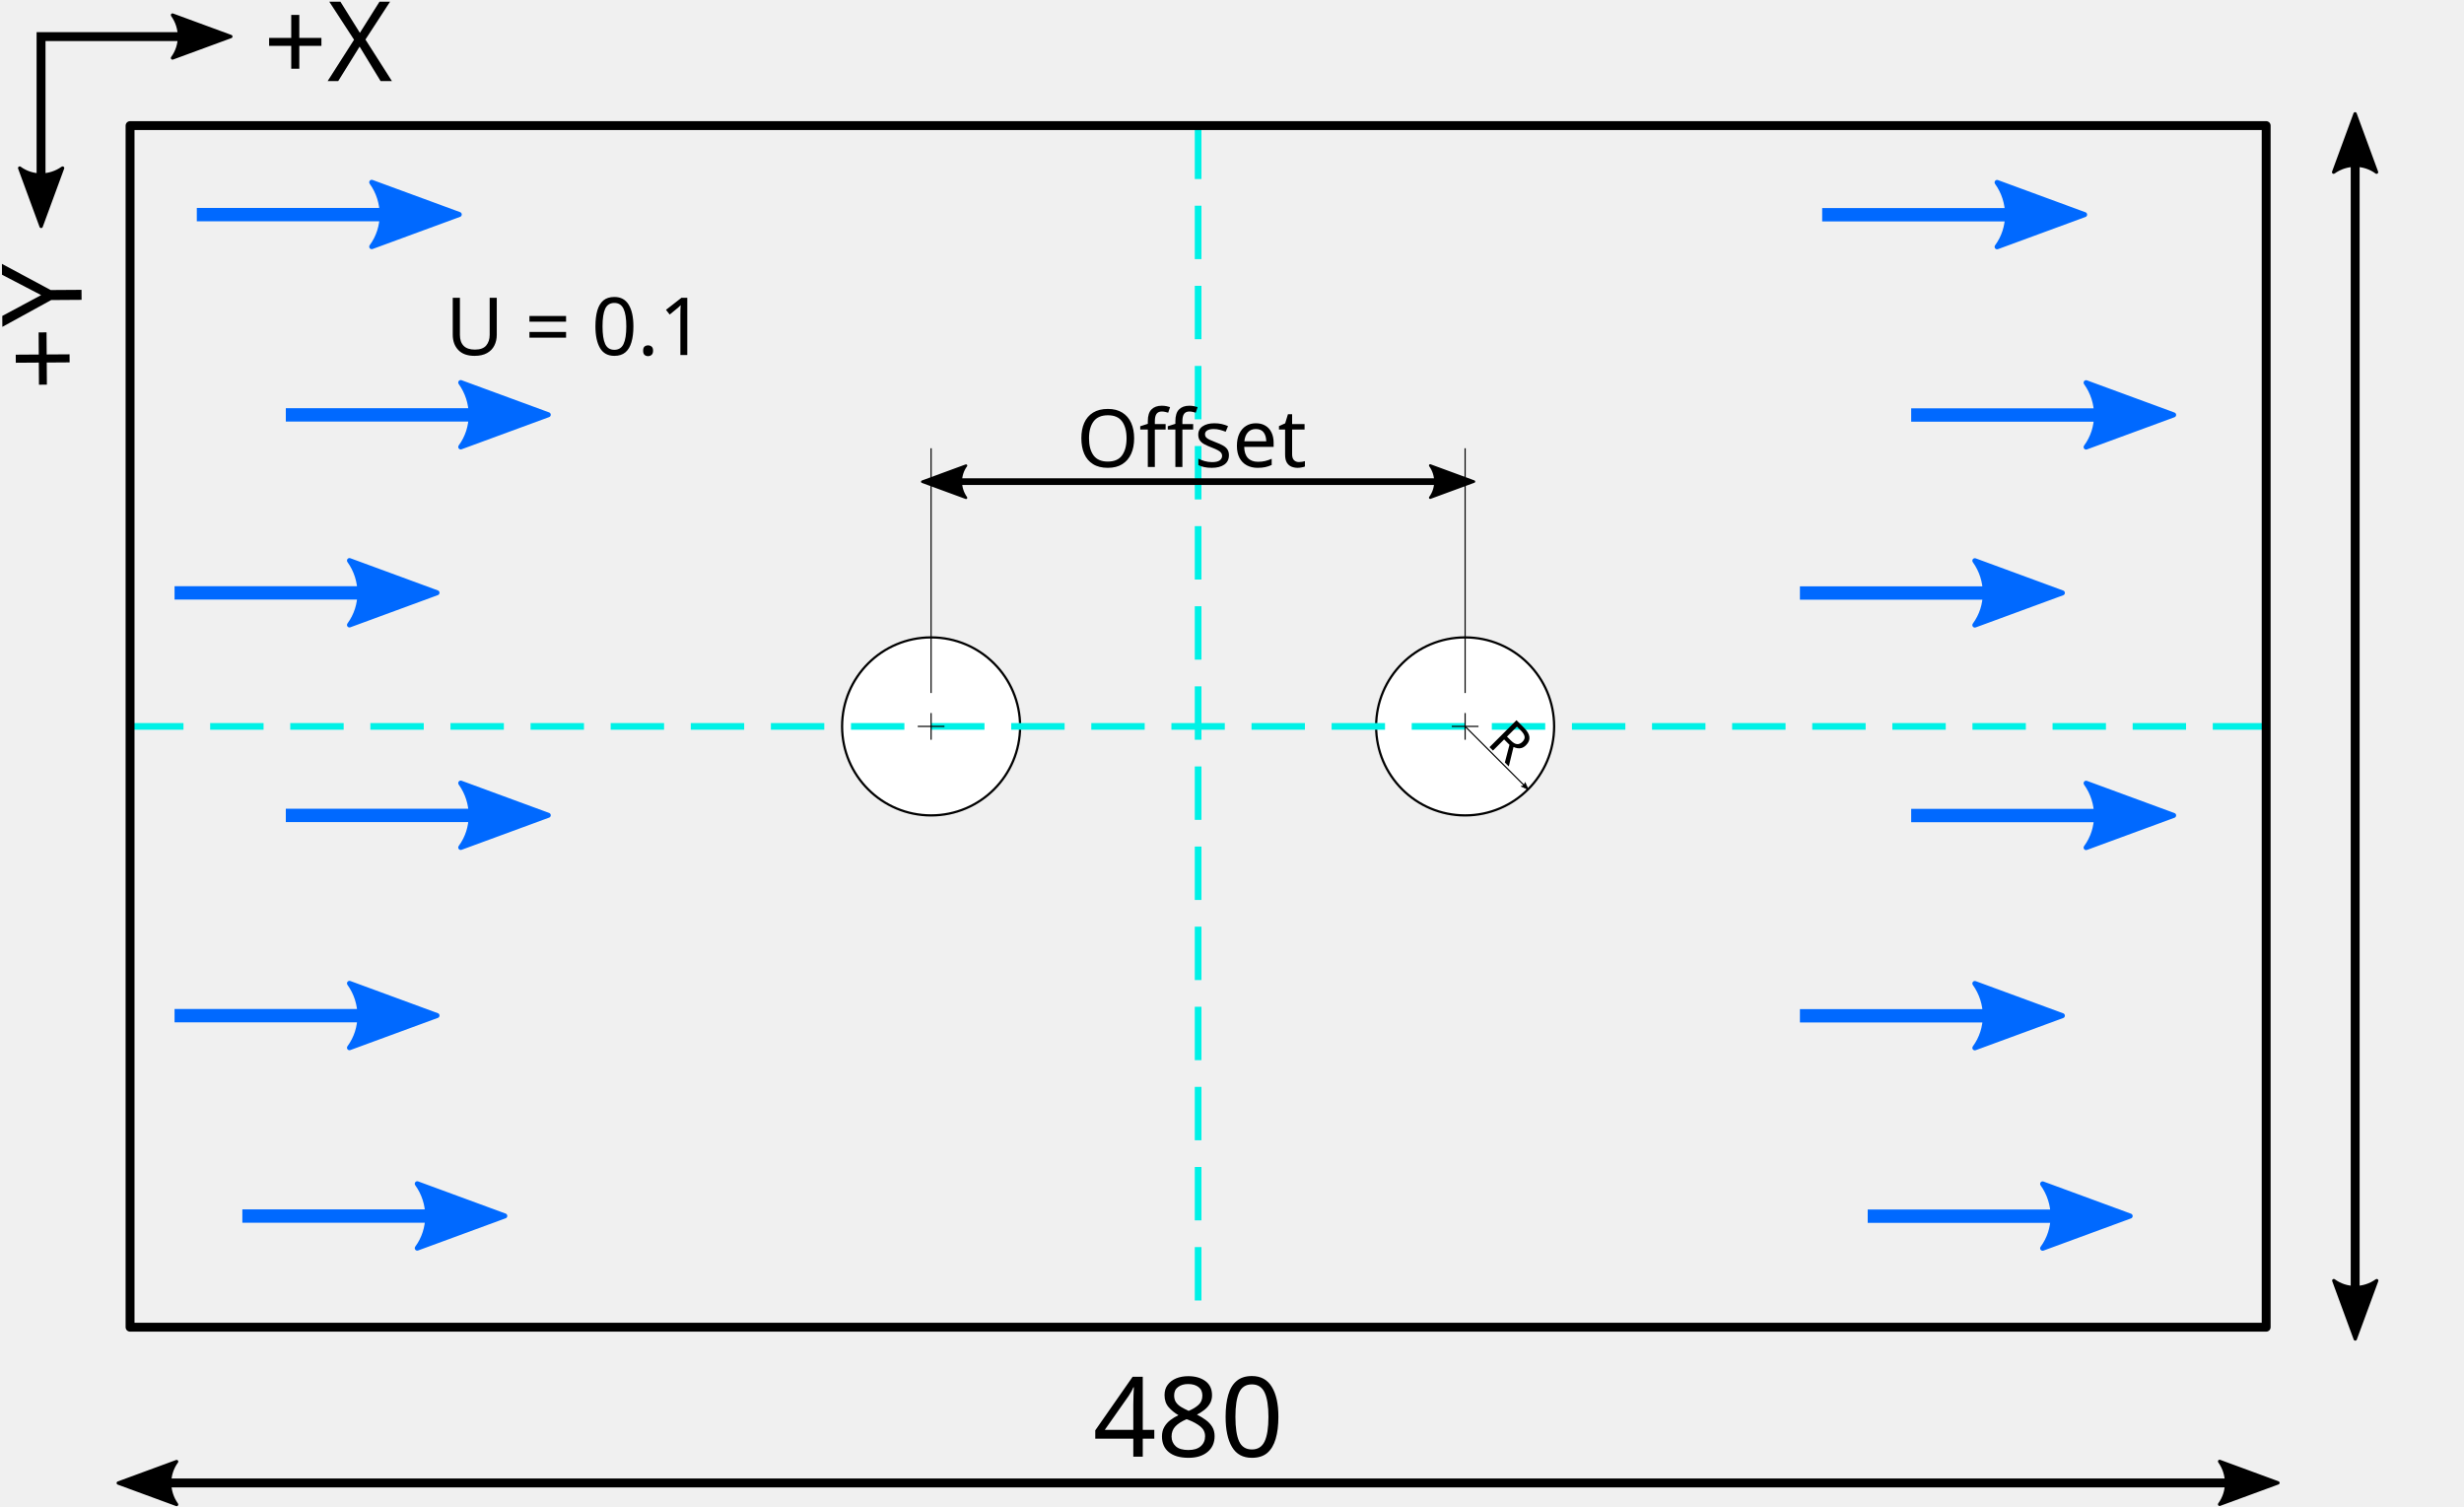
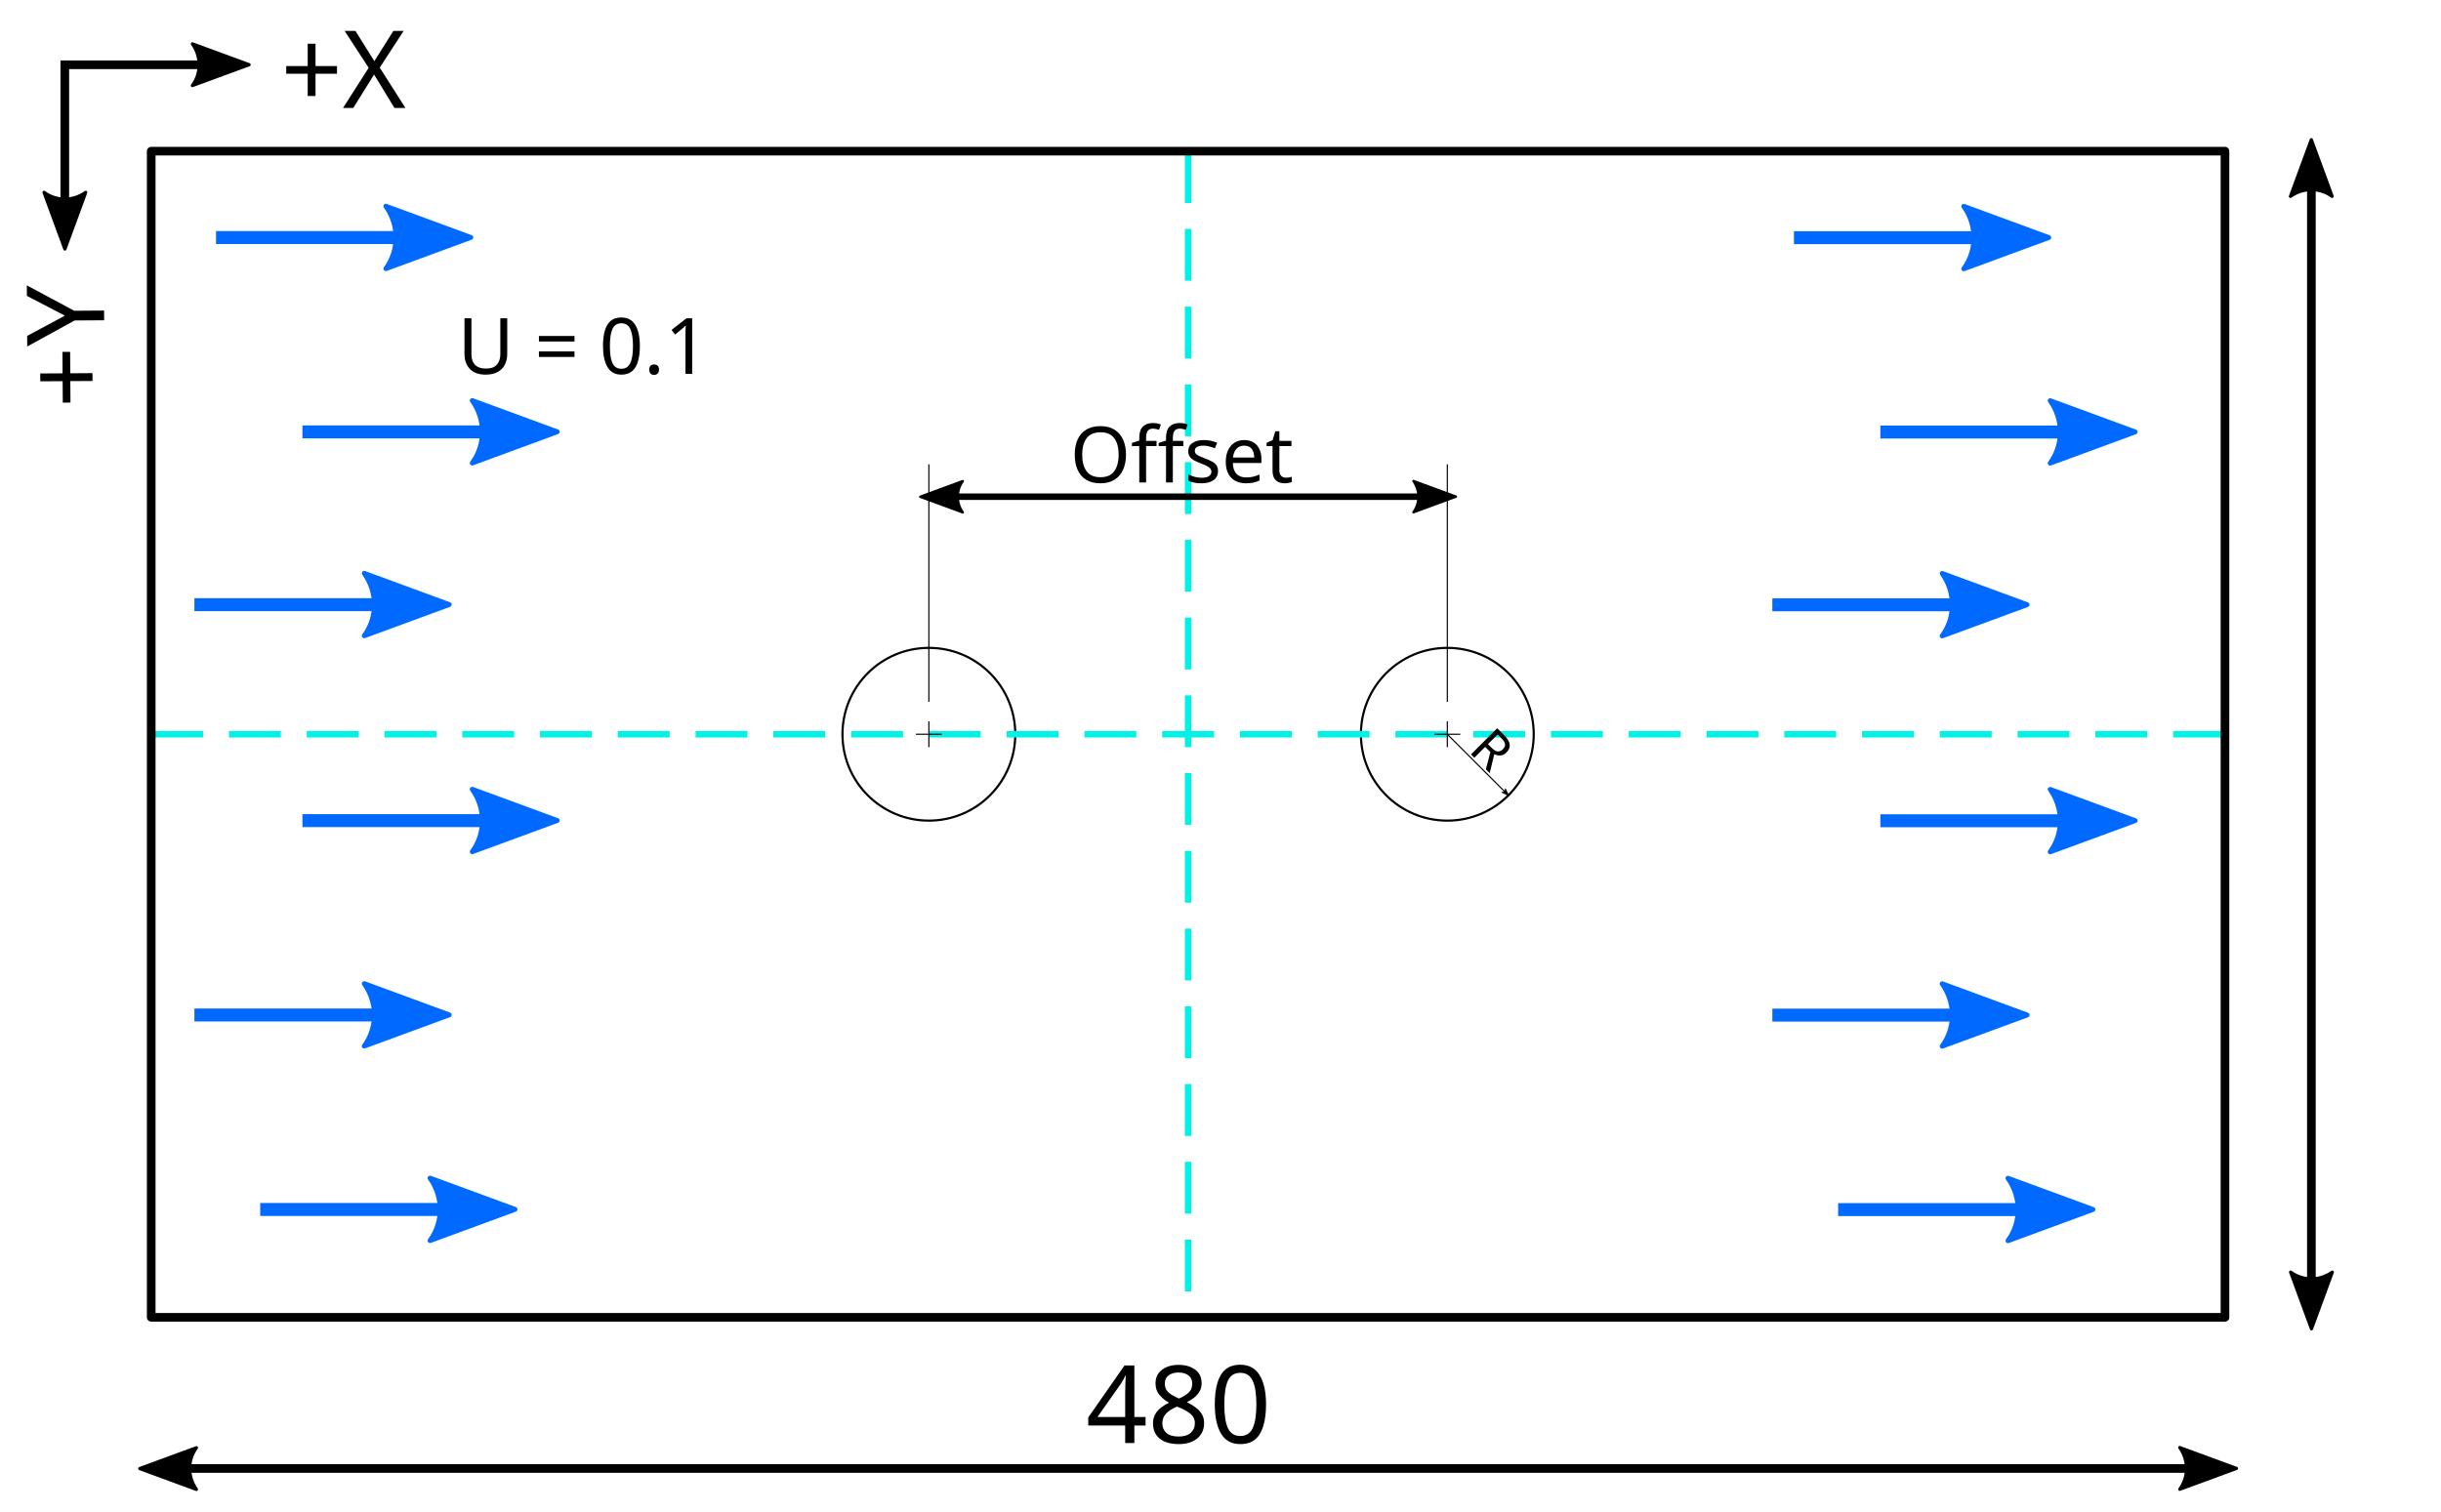
- <svg xmlns="http://www.w3.org/2000/svg" width="553.679mm" height="338.441mm" viewBox="0 0 553.679 338.441" version="1.1" id="svg5">
+ <svg xmlns="http://www.w3.org/2000/svg" width="565mm" height="350mm" viewBox="0 0 565 350" version="1.1" id="svg5">
  <defs id="defs2">
    <marker style="overflow:visible" id="Arrow1Lend" refX="0" refY="0" orient="auto">
      <path transform="matrix(-0.8,0,0,-0.8,-10,0)" style="fill:context-stroke;fill-rule:evenodd;stroke:context-stroke;stroke-width:1pt" d="M 0,0 5,-5 -12.5,0 5,5 Z" id="path2586" />
    </marker>
    <marker style="overflow:visible" id="Arrow2Mend" refX="0" refY="0" orient="auto">
      <path transform="scale(-0.6)" d="M 8.719,4.034 -2.207,0.016 8.719,-4.002 c -1.745,2.372 -1.735,5.617 -6e-7,8.035 z" style="fill:context-stroke;fill-rule:evenodd;stroke:context-stroke;stroke-width:0.625;stroke-linejoin:round" id="path2610" />
    </marker>
    <marker style="overflow:visible" id="Arrow2Mstart" refX="0" refY="0" orient="auto">
      <path transform="scale(0.6)" d="M 8.719,4.034 -2.207,0.016 8.719,-4.002 c -1.745,2.372 -1.735,5.617 -6e-7,8.035 z" style="fill:context-stroke;fill-rule:evenodd;stroke:context-stroke;stroke-width:0.625;stroke-linejoin:round" id="path2607" />
    </marker>
    <marker style="overflow:visible" id="Arrow2Lstart" refX="0" refY="0" orient="auto">
      <path transform="matrix(1.1,0,0,1.1,1.1,0)" d="M 8.719,4.034 -2.207,0.016 8.719,-4.002 c -1.745,2.372 -1.735,5.617 -6e-7,8.035 z" style="fill:context-stroke;fill-rule:evenodd;stroke:context-stroke;stroke-width:0.625;stroke-linejoin:round" id="path2601" />
    </marker>
    <marker style="overflow:visible" id="Arrow2Mend-7" refX="0" refY="0" orient="auto">
      <path transform="scale(-0.6)" d="M 8.719,4.034 -2.207,0.016 8.719,-4.002 c -1.745,2.372 -1.735,5.617 -6e-7,8.035 z" style="fill:context-stroke;fill-rule:evenodd;stroke:context-stroke;stroke-width:0.625;stroke-linejoin:round" id="path2610-7" />
    </marker>
    <marker style="overflow:visible" id="Arrow2Mend-1" refX="0" refY="0" orient="auto">
      <path transform="scale(-0.6)" d="M 8.719,4.034 -2.207,0.016 8.719,-4.002 c -1.745,2.372 -1.735,5.617 -6e-7,8.035 z" style="fill:context-stroke;fill-rule:evenodd;stroke:context-stroke;stroke-width:0.625;stroke-linejoin:round" id="path2610-5" />
    </marker>
    <marker style="overflow:visible" id="Arrow2Mend-77" refX="0" refY="0" orient="auto">
      <path transform="scale(-0.6)" d="M 8.719,4.034 -2.207,0.016 8.719,-4.002 c -1.745,2.372 -1.735,5.617 -6e-7,8.035 z" style="fill:context-stroke;fill-rule:evenodd;stroke:context-stroke;stroke-width:0.625;stroke-linejoin:round" id="path2610-6" />
    </marker>
    <marker style="overflow:visible" id="Arrow2Mend-3" refX="0" refY="0" orient="auto">
      <path transform="scale(-0.6)" d="M 8.719,4.034 -2.207,0.016 8.719,-4.002 c -1.745,2.372 -1.735,5.617 -6e-7,8.035 z" style="fill:context-stroke;fill-rule:evenodd;stroke:context-stroke;stroke-width:0.625;stroke-linejoin:round" id="path2610-65" />
    </marker>
    <marker style="overflow:visible" id="Arrow2Mend-39" refX="0" refY="0" orient="auto">
      <path transform="scale(-0.6)" d="M 8.719,4.034 -2.207,0.016 8.719,-4.002 c -1.745,2.372 -1.735,5.617 -6e-7,8.035 z" style="fill:context-stroke;fill-rule:evenodd;stroke:context-stroke;stroke-width:0.625;stroke-linejoin:round" id="path2610-4" />
    </marker>
    <marker style="overflow:visible" id="Arrow2Mend-12" refX="0" refY="0" orient="auto">
      <path transform="scale(-0.6)" d="M 8.719,4.034 -2.207,0.016 8.719,-4.002 c -1.745,2.372 -1.735,5.617 -6e-7,8.035 z" style="fill:context-stroke;fill-rule:evenodd;stroke:context-stroke;stroke-width:0.625;stroke-linejoin:round" id="path2610-9" />
    </marker>
    <marker style="overflow:visible" id="Arrow2Mend-9" refX="0" refY="0" orient="auto">
      <path transform="scale(-0.6)" d="M 8.719,4.034 -2.207,0.016 8.719,-4.002 c -1.745,2.372 -1.735,5.617 -6e-7,8.035 z" style="fill:context-stroke;fill-rule:evenodd;stroke:context-stroke;stroke-width:0.625;stroke-linejoin:round" id="path2610-0" />
    </marker>
    <marker style="overflow:visible" id="Arrow2Mend-7-8" refX="0" refY="0" orient="auto">
      <path transform="scale(-0.6)" d="M 8.719,4.034 -2.207,0.016 8.719,-4.002 c -1.745,2.372 -1.735,5.617 -6e-7,8.035 z" style="fill:context-stroke;fill-rule:evenodd;stroke:context-stroke;stroke-width:0.625;stroke-linejoin:round" id="path2610-7-8" />
    </marker>
    <marker style="overflow:visible" id="Arrow2Mend-1-5" refX="0" refY="0" orient="auto">
      <path transform="scale(-0.6)" d="M 8.719,4.034 -2.207,0.016 8.719,-4.002 c -1.745,2.372 -1.735,5.617 -6e-7,8.035 z" style="fill:context-stroke;fill-rule:evenodd;stroke:context-stroke;stroke-width:0.625;stroke-linejoin:round" id="path2610-5-0" />
    </marker>
    <marker style="overflow:visible" id="Arrow2Mend-3-9" refX="0" refY="0" orient="auto">
      <path transform="scale(-0.6)" d="M 8.719,4.034 -2.207,0.016 8.719,-4.002 c -1.745,2.372 -1.735,5.617 -6e-7,8.035 z" style="fill:context-stroke;fill-rule:evenodd;stroke:context-stroke;stroke-width:0.625;stroke-linejoin:round" id="path2610-65-6" />
    </marker>
    <marker style="overflow:visible" id="Arrow2Mend-39-3" refX="0" refY="0" orient="auto">
      <path transform="scale(-0.6)" d="M 8.719,4.034 -2.207,0.016 8.719,-4.002 c -1.745,2.372 -1.735,5.617 -6e-7,8.035 z" style="fill:context-stroke;fill-rule:evenodd;stroke:context-stroke;stroke-width:0.625;stroke-linejoin:round" id="path2610-4-8" />
    </marker>
    <marker style="overflow:visible" id="Arrow2Mend-12-5" refX="0" refY="0" orient="auto">
      <path transform="scale(-0.6)" d="M 8.719,4.034 -2.207,0.016 8.719,-4.002 c -1.745,2.372 -1.735,5.617 -6e-7,8.035 z" style="fill:context-stroke;fill-rule:evenodd;stroke:context-stroke;stroke-width:0.625;stroke-linejoin:round" id="path2610-9-6" />
    </marker>
  </defs>
-   <g id="layer1" transform="translate(-0.7753351,8.225097)">
+   <g id="layer1" transform="translate(5,15)">
+     <rect style="fill:#ffffff;fill-opacity:1;fill-rule:evenodd;stroke:none;stroke-width:2;stroke-linejoin:round" id="rect1014" width="565" height="350" x="-5" y="-15" />
    <circle style="fill:#ffffff;fill-opacity:0.999;fill-rule:evenodd;stroke:#000000;stroke-width:0.5;stroke-linejoin:round;stroke-opacity:1" id="path894" cx="210" cy="155" r="20" />
    <circle style="fill:#ffffff;fill-opacity:0.999;fill-rule:evenodd;stroke:#000000;stroke-width:0.5;stroke-linejoin:round;stroke-opacity:1" id="path894-0" cx="330" cy="155" r="20" />
    <path style="fill:none;stroke:#00f1e6;stroke-width:1.5;stroke-linecap:butt;stroke-linejoin:miter;stroke-miterlimit:4;stroke-dasharray:12, 6;stroke-dashoffset:0;stroke-opacity:1" d="M 270,20 V 290" id="path1031" />
    <path style="fill:none;stroke:#00f1e6;stroke-width:1.5;stroke-linecap:butt;stroke-linejoin:miter;stroke-miterlimit:4;stroke-dasharray:12, 6;stroke-dashoffset:0;stroke-opacity:1" d="M 510,155 H 30" id="path1031-1" />
    <rect style="fill:none;fill-opacity:0.999;fill-rule:evenodd;stroke:#000000;stroke-width:2;stroke-linejoin:round;stroke-miterlimit:4;stroke-dasharray:none;stroke-opacity:1" id="rect848" width="480" height="270" x="30" y="20" />
    <path style="fill:none;stroke:#000000;stroke-width:0.265px;stroke-linecap:butt;stroke-linejoin:miter;stroke-opacity:1" d="m 207,155 h 6" id="path2460" />
    <path style="fill:none;stroke:#000000;stroke-width:0.265px;stroke-linecap:butt;stroke-linejoin:miter;stroke-opacity:1" d="m 210,152 v 6" id="path2462" />
    <path style="fill:none;stroke:#000000;stroke-width:0.265px;stroke-linecap:butt;stroke-linejoin:miter;stroke-opacity:1" d="M 327,155 H 333" id="path2464" />
    <path style="fill:none;stroke:#000000;stroke-width:0.265px;stroke-linecap:butt;stroke-linejoin:miter;stroke-opacity:1" d="m 330,152 v 6" id="path2466" />
    <path style="fill:none;stroke:#000000;stroke-width:2;stroke-linecap:butt;stroke-linejoin:miter;stroke-miterlimit:4;stroke-dasharray:none;stroke-opacity:1;marker-start:url(#Arrow2Mstart);marker-end:url(#Arrow2Mend)" d="M 30,325 H 510" id="path2581" />
    <text xml:space="preserve" style="font-size:25px;line-height:1.25;font-family:sans-serif;letter-spacing:0px;word-spacing:0px;stroke-width:0.265" x="246.361" y="319.1" id="text3573">
      <tspan id="tspan3571" style="font-size:25px;stroke-width:0.265" x="246.361" y="319.1">480</tspan>
    </text>
    <path style="fill:none;stroke:#000000;stroke-width:2;stroke-linecap:butt;stroke-linejoin:miter;stroke-miterlimit:4;stroke-dasharray:none;stroke-opacity:1;marker-start:url(#Arrow2Mstart);marker-end:url(#Arrow2Mend)" d="M 530,20 V 290" id="path13468" />
    <text xml:space="preserve" style="font-size:25px;line-height:1.25;font-family:sans-serif;letter-spacing:0px;word-spacing:0px;stroke-width:0.265" x="542.394" y="121.056" id="text15851">
      <tspan id="tspan15849" style="font-size:25px;writing-mode:vertical-lr;direction:ltr;stroke-width:0.265" x="121.056" y="542.394">270</tspan>
    </text>
    <path style="fill:none;stroke:#000000;stroke-width:0.265;stroke-linecap:butt;stroke-linejoin:miter;stroke-miterlimit:4;stroke-dasharray:none;stroke-dashoffset:0;stroke-opacity:1" d="m 210,147.5 v -55" id="path20678" />
    <path style="fill:none;stroke:#000000;stroke-width:0.265;stroke-linecap:butt;stroke-linejoin:miter;stroke-miterlimit:4;stroke-dasharray:none;stroke-dashoffset:0;stroke-opacity:1" d="m 330,147.5 v -55" id="path20680" />
    <path style="fill:none;stroke:#000000;stroke-width:1.5;stroke-linecap:butt;stroke-linejoin:miter;stroke-miterlimit:4;stroke-dasharray:none;stroke-opacity:1;marker-start:url(#Arrow2Mstart);marker-end:url(#Arrow2Mend)" d="M 210,100 H 330" id="path20795" />
    <text xml:space="preserve" style="font-size:18px;line-height:1.25;font-family:sans-serif;letter-spacing:0px;word-spacing:0px;stroke-width:0.265" x="242.67" y="96.71" id="text23453">
      <tspan id="tspan23451" style="font-size:18px;stroke-width:0.265" x="242.67" y="96.71">Offset</tspan>
    </text>
    <path style="fill:none;stroke:#000000;stroke-width:0.265px;stroke-linecap:butt;stroke-linejoin:miter;stroke-opacity:1;marker-end:url(#Arrow2Mend)" d="m 330,155 14,14" id="path25801" />
    <text xml:space="preserve" style="font-size:12px;line-height:1.25;font-family:sans-serif;letter-spacing:0px;word-spacing:0px;stroke-width:0.265" x="348.912" y="-124.474" id="text28606" transform="rotate(45.02498)">
      <tspan id="tspan28604" style="font-size:12px;stroke-width:0.265" x="348.912" y="-124.474">R</tspan>
    </text>
    <path style="fill:none;stroke:#0069ff;stroke-width:3;stroke-linecap:butt;stroke-linejoin:miter;stroke-miterlimit:4;stroke-dasharray:none;stroke-opacity:1;marker-end:url(#Arrow2Mend)" d="M 45,40 H 100" id="path40064" />
    <path style="fill:none;stroke:#0069ff;stroke-width:3;stroke-linecap:butt;stroke-linejoin:miter;stroke-miterlimit:4;stroke-dasharray:none;stroke-opacity:1;marker-end:url(#Arrow2Mend-7)" d="m 65,85 h 55" id="path40064-1" />
    <path style="fill:none;stroke:#0069ff;stroke-width:3;stroke-linecap:butt;stroke-linejoin:miter;stroke-miterlimit:4;stroke-dasharray:none;stroke-opacity:1;marker-end:url(#Arrow2Mend-1)" d="M 40,125 H 95" id="path40064-9" />
    <path style="fill:none;stroke:#0069ff;stroke-width:3;stroke-linecap:butt;stroke-linejoin:miter;stroke-miterlimit:4;stroke-dasharray:none;stroke-opacity:1;marker-end:url(#Arrow2Mend-3)" d="M 65,175 H 120" id="path40064-6" />
    <path style="fill:none;stroke:#0069ff;stroke-width:3;stroke-linecap:butt;stroke-linejoin:miter;stroke-miterlimit:4;stroke-dasharray:none;stroke-opacity:1;marker-end:url(#Arrow2Mend-39)" d="M 40,220 H 95" id="path40064-8" />
    <path style="fill:none;stroke:#0069ff;stroke-width:3;stroke-linecap:butt;stroke-linejoin:miter;stroke-miterlimit:4;stroke-dasharray:none;stroke-opacity:1;marker-end:url(#Arrow2Mend-12)" d="M 55.232,265.029 H 110.232" id="path40064-3" />
    <path style="fill:none;stroke:#0069ff;stroke-width:3;stroke-linecap:butt;stroke-linejoin:miter;stroke-miterlimit:4;stroke-dasharray:none;stroke-opacity:1;marker-end:url(#Arrow2Mend-9)" d="m 410.232,40.029 h 55" id="path40064-11" />
    <path style="fill:none;stroke:#0069ff;stroke-width:3;stroke-linecap:butt;stroke-linejoin:miter;stroke-miterlimit:4;stroke-dasharray:none;stroke-opacity:1;marker-end:url(#Arrow2Mend-7-8)" d="m 430.232,85.029 h 55" id="path40064-1-5" />
    <path style="fill:none;stroke:#0069ff;stroke-width:3;stroke-linecap:butt;stroke-linejoin:miter;stroke-miterlimit:4;stroke-dasharray:none;stroke-opacity:1;marker-end:url(#Arrow2Mend-1-5)" d="m 405.232,125.029 h 55" id="path40064-9-9" />
    <path style="fill:none;stroke:#0069ff;stroke-width:3;stroke-linecap:butt;stroke-linejoin:miter;stroke-miterlimit:4;stroke-dasharray:none;stroke-opacity:1;marker-end:url(#Arrow2Mend-3-9)" d="m 430.232,175.029 h 55" id="path40064-6-8" />
    <path style="fill:none;stroke:#0069ff;stroke-width:3;stroke-linecap:butt;stroke-linejoin:miter;stroke-miterlimit:4;stroke-dasharray:none;stroke-opacity:1;marker-end:url(#Arrow2Mend-39-3)" d="m 405.232,220.029 h 55" id="path40064-8-4" />
    <path style="fill:none;stroke:#0069ff;stroke-width:3;stroke-linecap:butt;stroke-linejoin:miter;stroke-miterlimit:4;stroke-dasharray:none;stroke-opacity:1;marker-end:url(#Arrow2Mend-12-5)" d="m 420.464,265.058 h 55" id="path40064-3-8" />
    <text xml:space="preserve" style="font-size:18px;line-height:1.25;font-family:sans-serif;letter-spacing:0px;word-spacing:0px;stroke-width:0.265" x="100.885" y="71.552" id="text44390">
      <tspan id="tspan44388" style="font-size:18px;stroke-width:0.265" x="100.885" y="71.552">U = 0.1</tspan>
    </text>
    <path style="fill:none;stroke:#000000;stroke-width:2;stroke-linecap:butt;stroke-linejoin:miter;stroke-miterlimit:4;stroke-dasharray:none;stroke-opacity:1;marker-start:url(#Arrow2Mstart);marker-end:url(#Arrow2Mend)" d="M 10,40 V 0 l 40,-3e-7" id="path47207" />
    <text xml:space="preserve" style="font-size:25px;line-height:1.25;font-family:sans-serif;letter-spacing:0px;word-spacing:0px;stroke-width:0.265" x="60" y="10" id="text49931">
      <tspan id="tspan49929" style="stroke-width:0.265" x="60" y="10">+X</tspan>
    </text>
    <text xml:space="preserve" style="font-size:25px;line-height:1.25;font-family:sans-serif;letter-spacing:0px;word-spacing:0px;stroke-width:0.265" x="-79.532" y="18.711" id="text52289" transform="rotate(-90.38286)">
      <tspan id="tspan52287" style="stroke-width:0.265" x="-79.532" y="18.711">+Y</tspan>
    </text>
  </g>
</svg>
